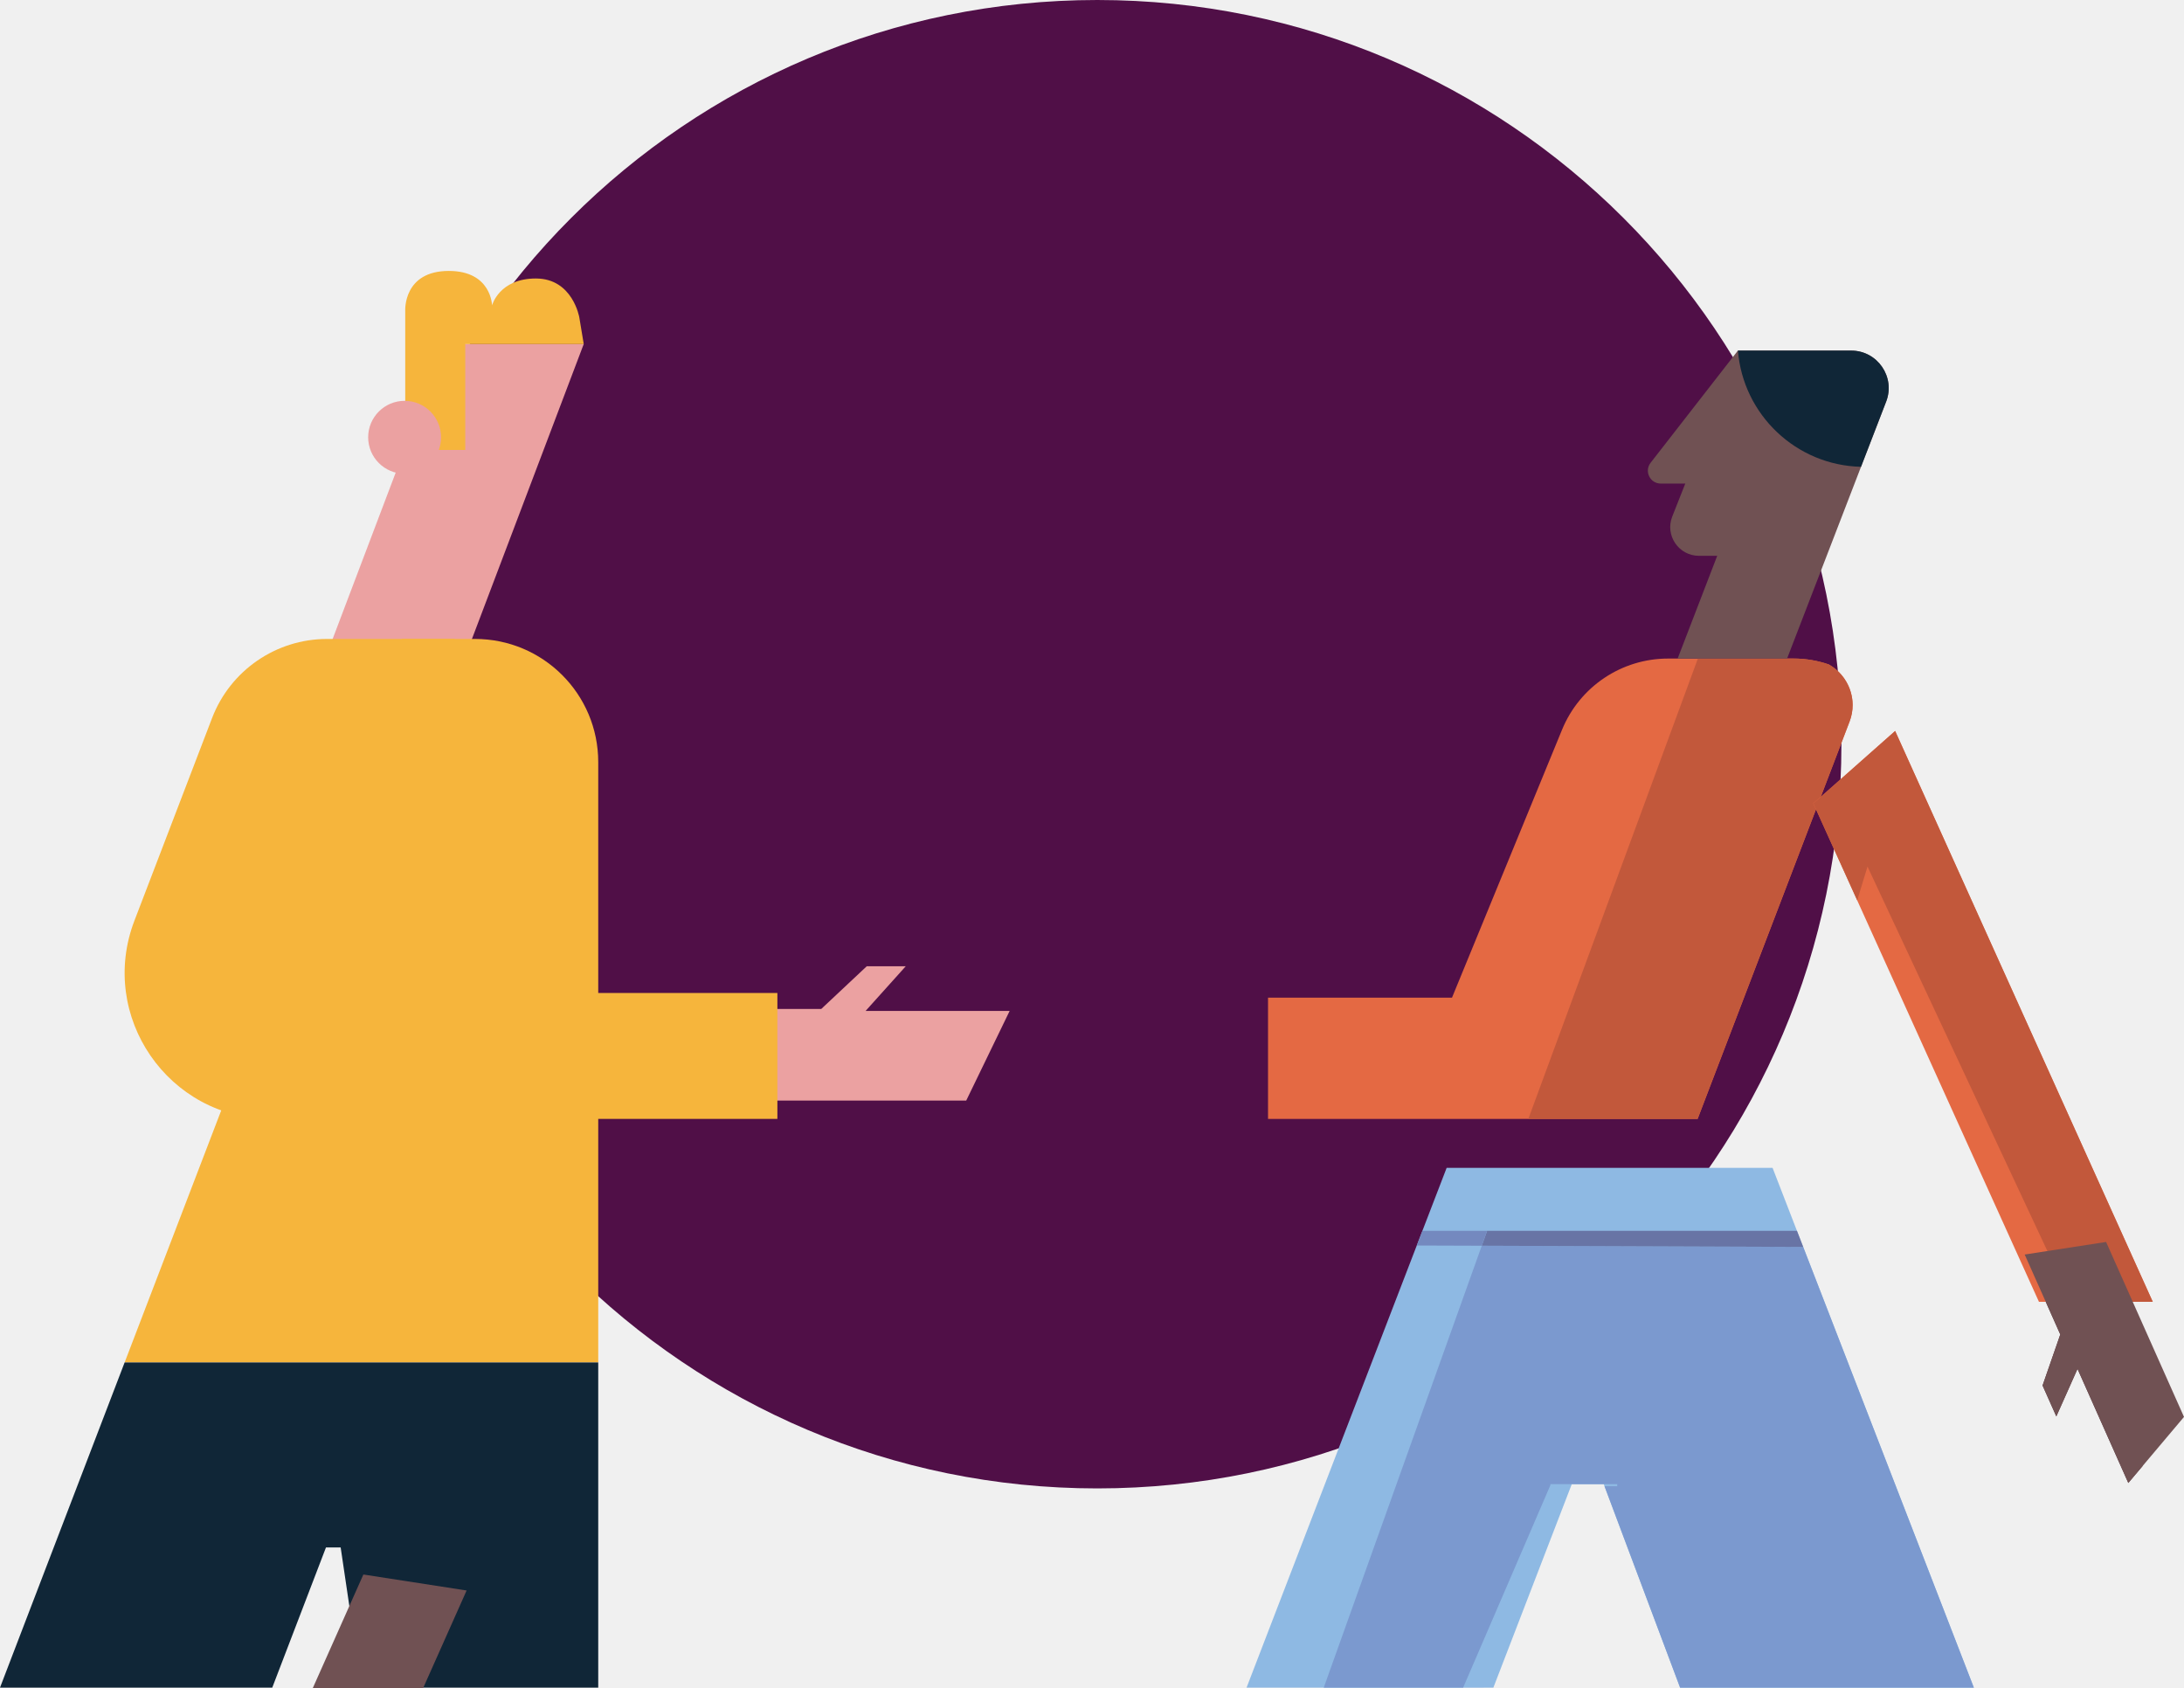
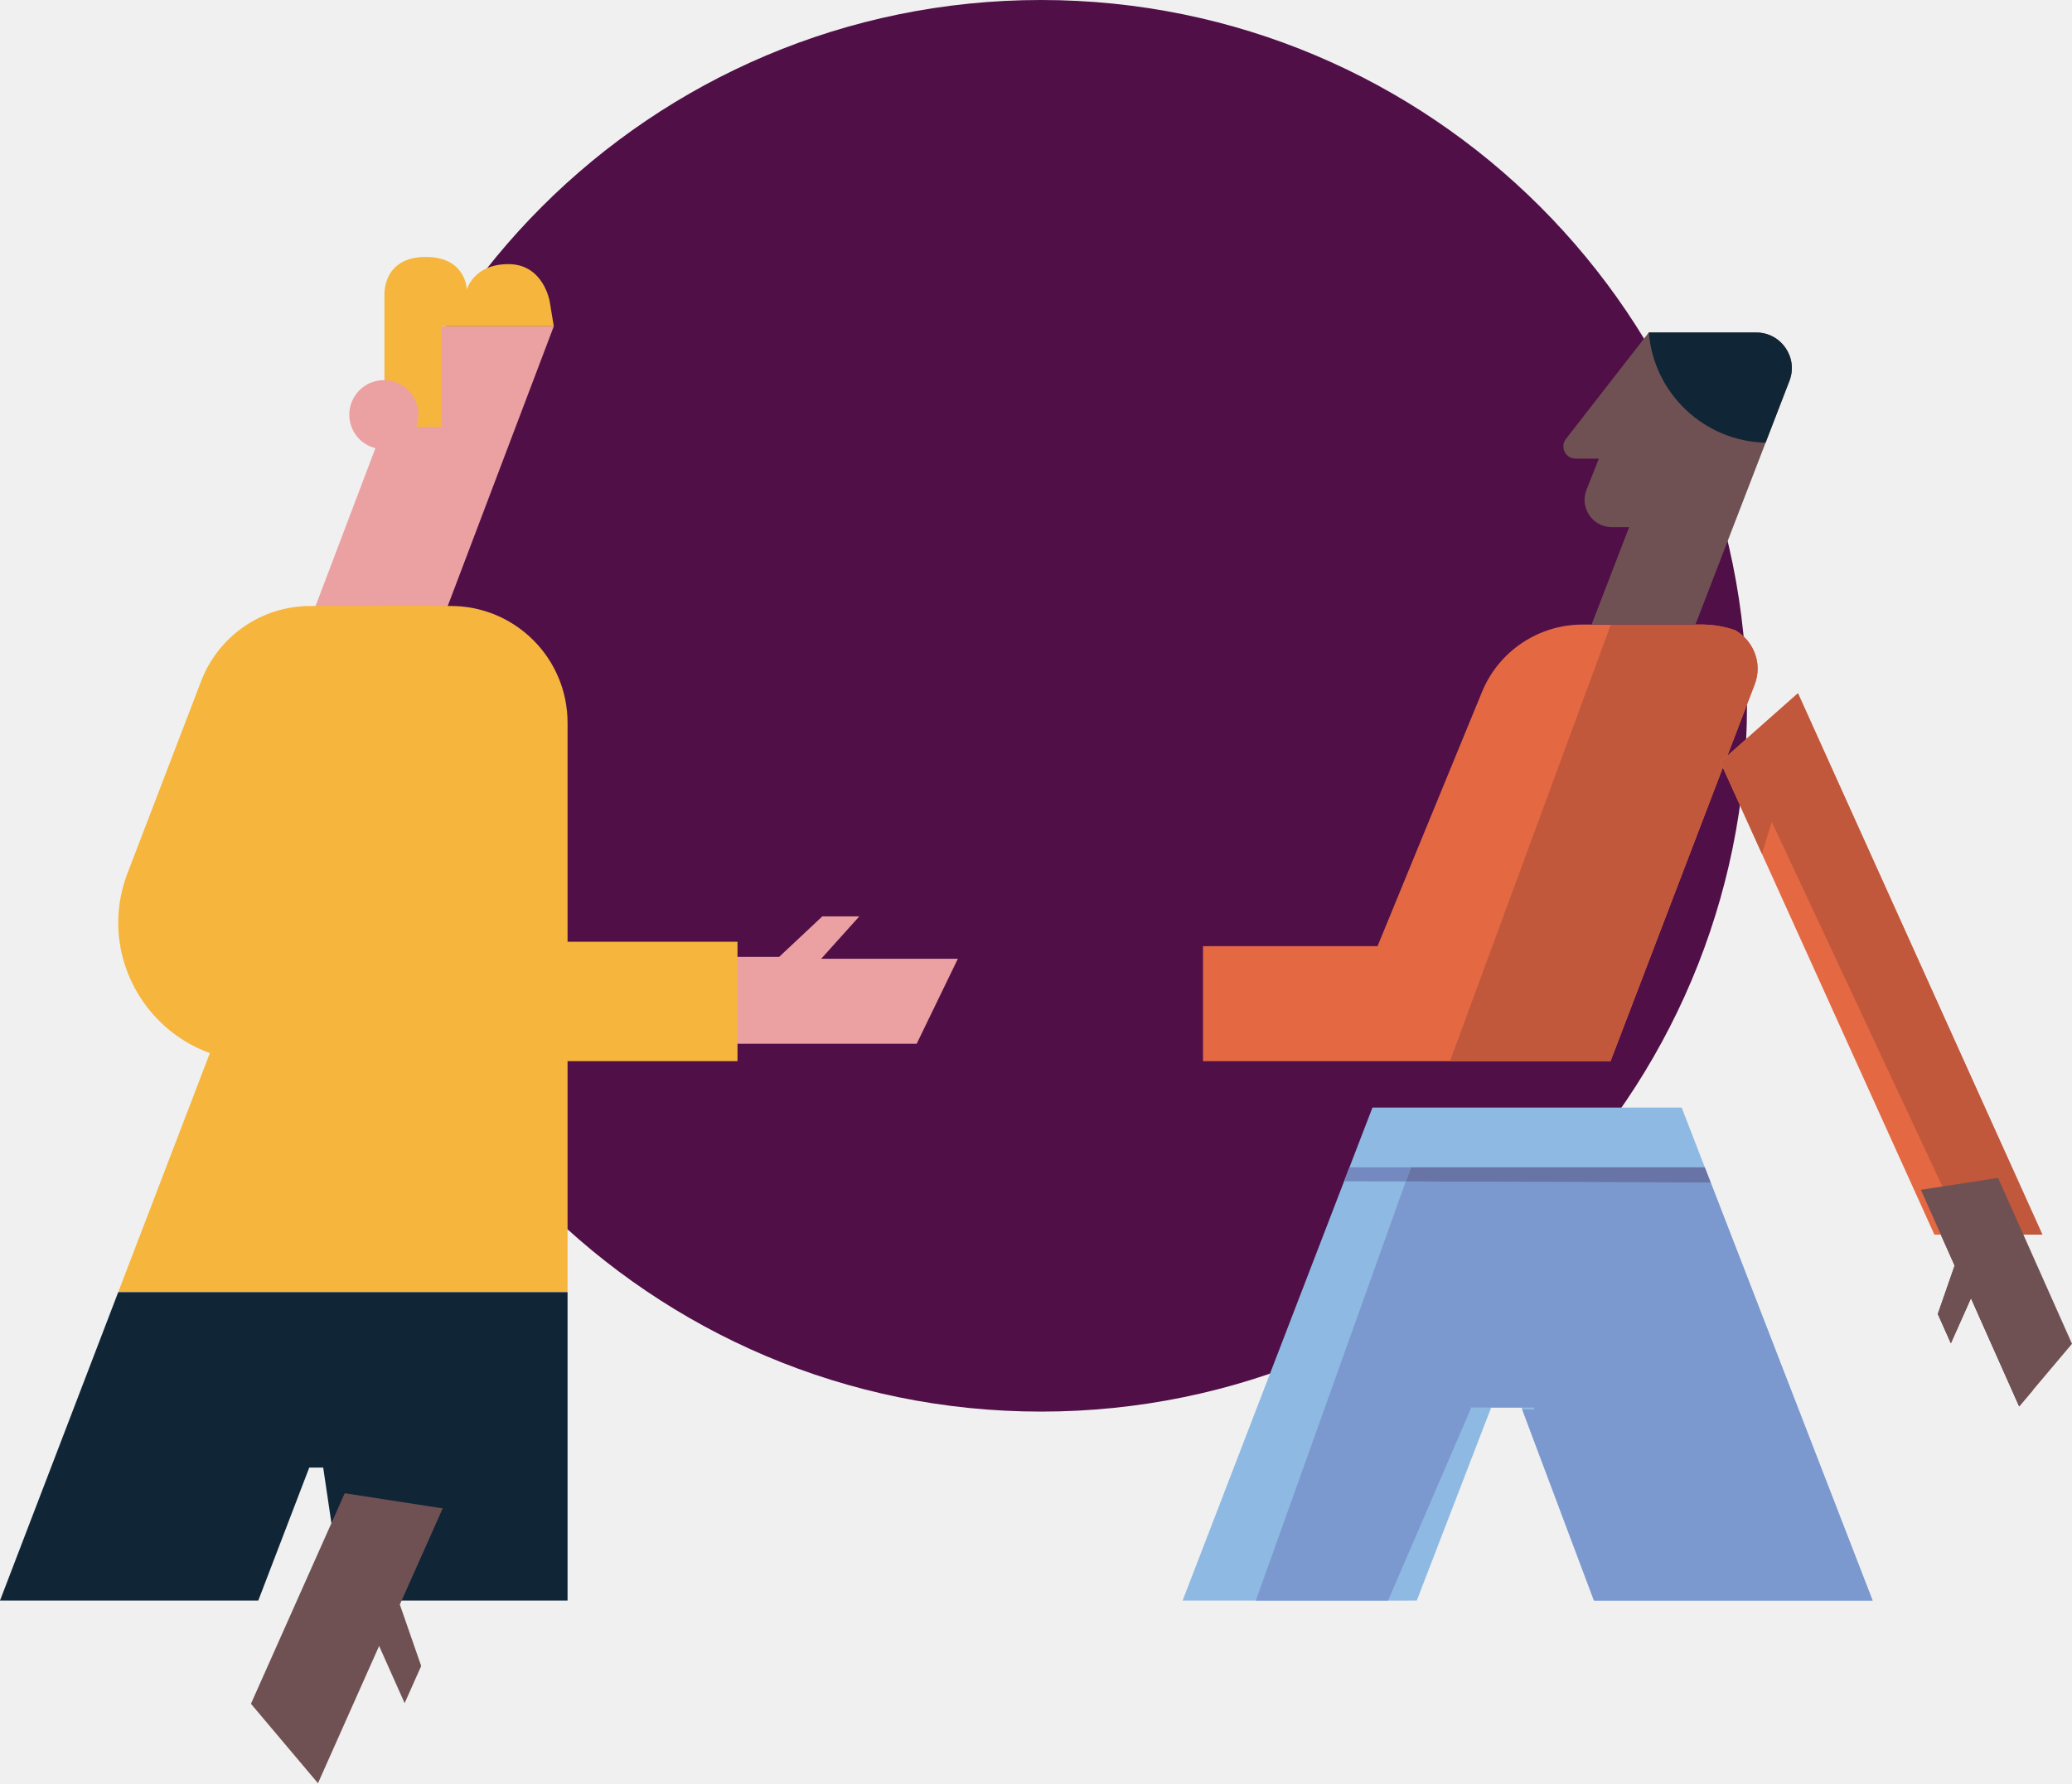
- <svg xmlns="http://www.w3.org/2000/svg" id="Layer_1" data-name="Layer 1" viewBox="0 0 1080 834.62">
+ <svg xmlns="http://www.w3.org/2000/svg" id="Layer_1" data-name="Layer 1" viewBox="0 0 1080 930">
  <defs>
    <style>
      .sh-1{fill:#c18432}.sh-2{fill:#bd8131}.sh-3{fill:#43063c}.sh-4{fill:#51323a}.sh-5{fill:#6874a5}.sh-6{fill:#340637}.sh-7{fill:#cf9134}.sh-8{fill:#061528}.sh-9{fill:#a24431}.sh-10{fill:#d4c6d0}.sh-11{fill:#8eb9e3}.sh-12{fill:#705153}.sh-13{fill:#7489bf}.sh-14{fill:#e0a239}.sh-15{fill:#8e7438}.sh-16{fill:#8b5722}.sh-17{fill:#c2583b}.sh-18{fill:#360030}.sh-19{fill:#490a41}.sh-20{fill:#f6b53c}.sh-21{fill:#a36b2a}.sh-22{fill:#8b3528}.sh-23{fill:#fff}.sh-24{fill:#4f4832}.sh-25{fill:#595135}.sh-26{fill:#2b002d}.sh-27{fill:#500f47}.sh-28{fill:#adb4b9}.sh-29{fill:#e46943}.sh-30{fill:#3d0136}.sh-31{fill:#c5838a}.sh-32{fill:#b097ab}.sh-33{fill:#b2772e}.sh-34{fill:#390d3b}.sh-35{fill:#7c6233}.sh-36{fill:#3f1141}.sh-37{fill:#7b99cf}.sh-38{fill:#6f80b3}.sh-39{fill:#eba1a1}.sh-40{fill:#102637}.sh-41{fill:#684a4d}.sh-42{fill:#081c2e}
    </style>
  </defs>
  <path class="sh-27" d="M910.59,367.97c0,203.22-164.75,367.97-367.97,367.97s-367.97-164.75-367.97-367.97S339.4,0,542.62,0s367.97,164.75,367.97,367.97" />
  <path class="sh-29" d="M914.59,356.86l-75.1,196.38h-212.44v-59.95h90.97l54.45-132.55c8.73-21.24,29.42-35.12,52.39-35.12h61.91c6.24,0,12.16,1.04,17.63,2.94,9.46,5.34,14.48,17.12,10.2,28.31" />
  <polygon class="sh-11" points="876.55 577.45 976.07 834.44 830.82 834.44 793.06 733.86 777.24 733.86 738.48 834.44 616.43 834.44 715.37 577.45 876.55 577.45" />
  <path class="sh-17" d="M839.49,553.23h-83.72l83.85-227.63h.7s43.41,0,43.41,0h3.03c6.25,0,12.17,1.05,17.64,2.95,7.13,4.03,11.73,11.72,11.74,20.04,0,2.72-.49,5.51-1.55,8.26l-14.2,37.12-3.7,3.27,1.32,2.92-58.54,153.06Z" />
  <path class="sh-12" d="M932.71,198.58l-48.98,127.02h-54.12l19.56-50.78h-9.02c-10.03,0-16.9-10.11-13.21-19.43l6.44-16.29h-12.12c-5.3,0-8.28-6.09-5.03-10.28l43.17-55.47h56.02c13.02,0,21.99,13.07,17.3,25.23" />
  <path class="sh-40" d="M915.41,173.35h-56c2.57,31.68,28.71,56.69,60.87,57.46l12.43-32.23c4.7-12.16-4.28-25.23-17.3-25.23" />
  <polygon class="sh-39" points="368.56 544.18 477.8 544.18 499.28 499.84 428.05 499.84 447.89 477.77 428.61 477.77 406.13 498.86 356.23 498.86 368.56 544.18" />
  <polygon class="sh-39" points="219.77 170.11 146.27 363.99 215.16 363.99 288.66 170.11 219.77 170.11" />
  <path class="sh-20" d="M104.88,355.02l-38.4,100.18c-18.12,47.27,16.78,98.03,67.41,98.03l90.96-237.3h-63.11c-25.22,0-47.83,15.55-56.86,39.1" />
  <path class="sh-20" d="M198.75,315.93L61.63,673.66h234.2v-296.84c0-33.63-27.26-60.89-60.89-60.89h-36.19Z" />
  <polygon class="sh-40" points="295.83 673.66 295.83 834.44 178.73 834.44 168.46 765.12 161.2 765.12 134.63 834.44 0 834.44 61.63 673.66 295.83 673.66" />
  <path class="sh-20" d="M288.66,170.11h-58.59v52.38h-29.68v-68.91s-1.05-19.62,21.55-19.62c21.13,0,21.38,17.05,21.38,17.05,0,0,3.44-13.31,21.68-13.31s21.48,19.27,21.48,19.27l2.18,13.14Z" />
  <path class="sh-39" d="M218.1,216.21c0,9.95-8.07,18.02-18.02,18.02s-18.02-8.07-18.02-18.02,8.07-18.02,18.02-18.02,18.02,8.07,18.02,18.02" />
  <rect class="sh-20" x="133.88" y="490.98" width="250.54" height="62.25" />
  <path class="sh-37" d="M877.71,580.44l-1.16-2.99,1.16,2.99Z" />
  <polygon class="sh-37" points="976.08 834.44 830.82 834.44 793.44 734.86 799.73 734.86 799.73 733.83 766.67 733.83 766.67 734.34 723.54 834.43 738.47 834.44 654.6 834.44 732.74 615.95 891.69 616.53 888.6 608.58 976.08 834.44" />
  <polygon class="sh-5" points="891.69 616.54 732.74 615.95 735.38 608.58 888.61 608.58 891.69 616.54" />
  <polygon class="sh-13" points="732.74 615.95 700.59 615.84 703.39 608.58 888.61 608.58 735.38 608.58 732.74 615.95" />
  <polygon class="sh-29" points="937.16 361.43 1064.55 643.67 1008.27 643.67 896.7 397.25 937.16 361.43" />
  <polygon class="sh-17" points="1064.55 643.67 1024.19 643.67 923.49 428.47 918.4 445.18 898.02 400.17 896.7 397.25 937.16 361.43 1064.55 643.67" />
  <polygon class="sh-4" points="1052.46 733.24 1027.34 676.83 1016.86 700.33 1010.06 685.06 1018.82 659.82 1011.63 643.67 1024.19 643.67 1059.54 724.84 1052.46 733.24" />
  <polygon class="sh-12" points="1041.47 614.08 1080 700.59 1052.46 733.24 1027.34 676.83 1016.86 700.33 1010.06 685.06 1018.83 659.82 1001.22 620.3 1041.47 614.08" />
  <polygon class="sh-12" points="179.69 778.51 130.8 888.27 165.74 929.7 197.61 858.13 210.91 887.94 219.54 868.57 208.41 836.54 230.74 786.41 179.69 778.51" />
</svg>
